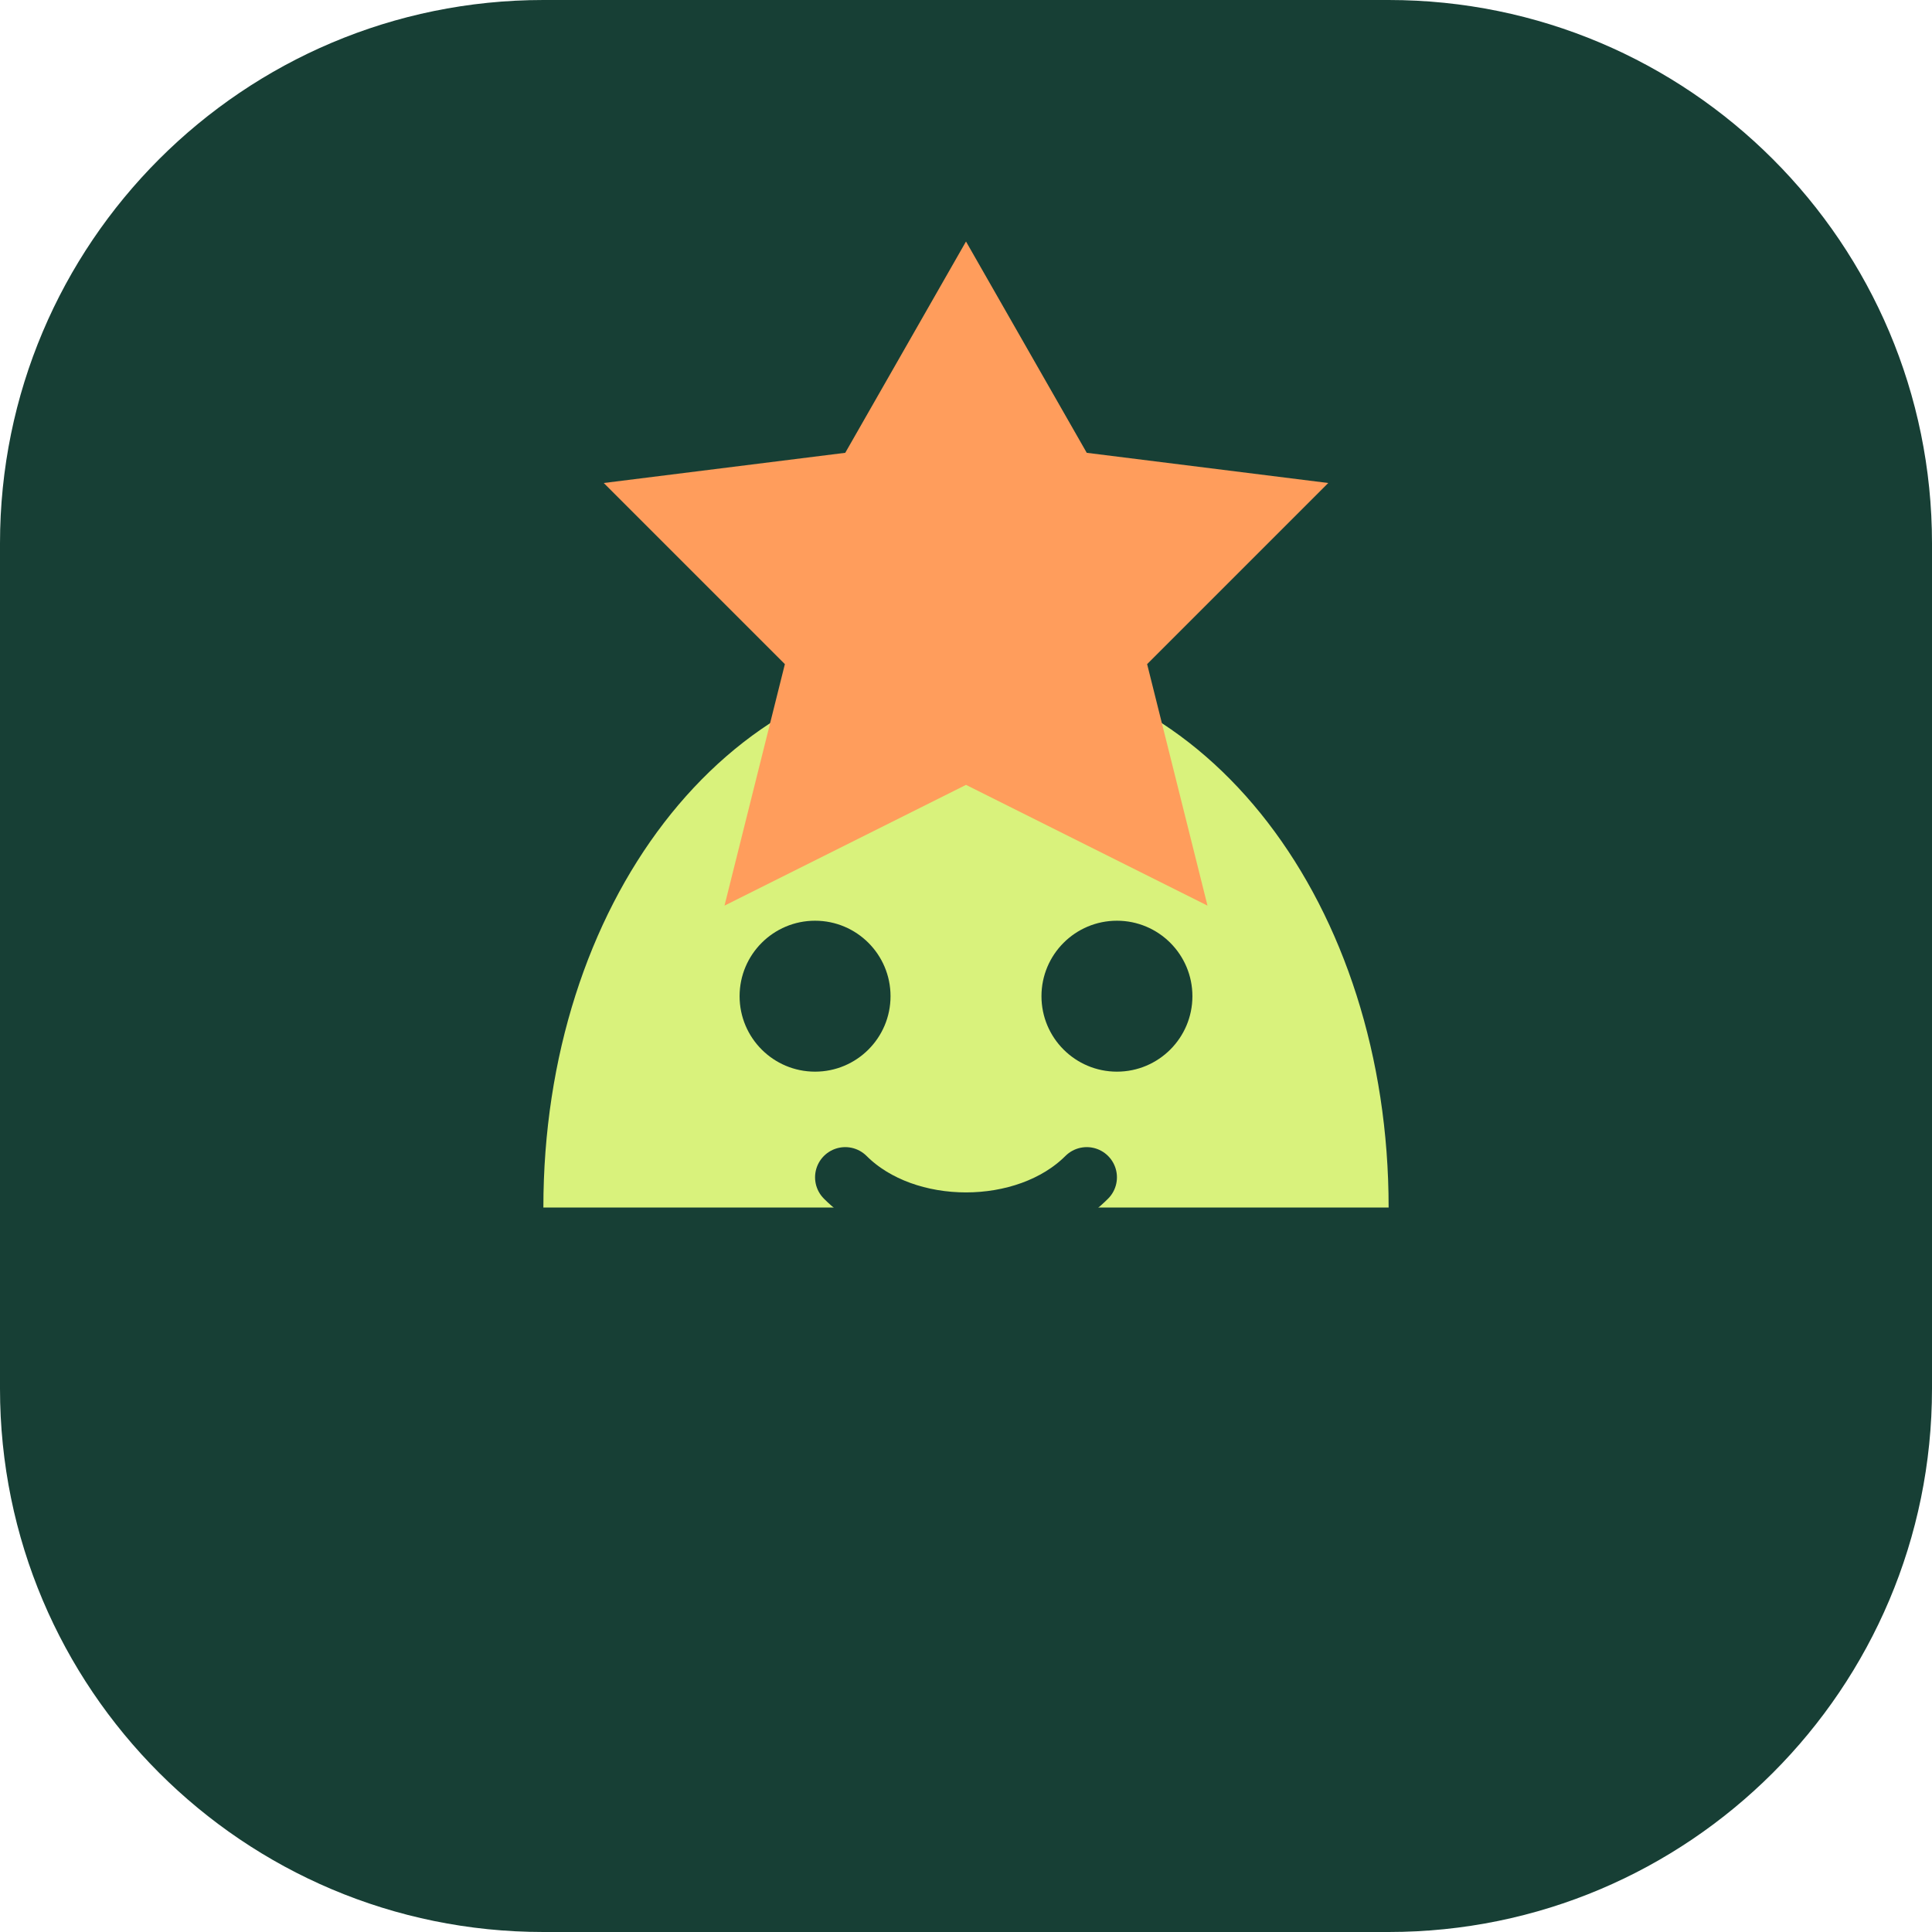
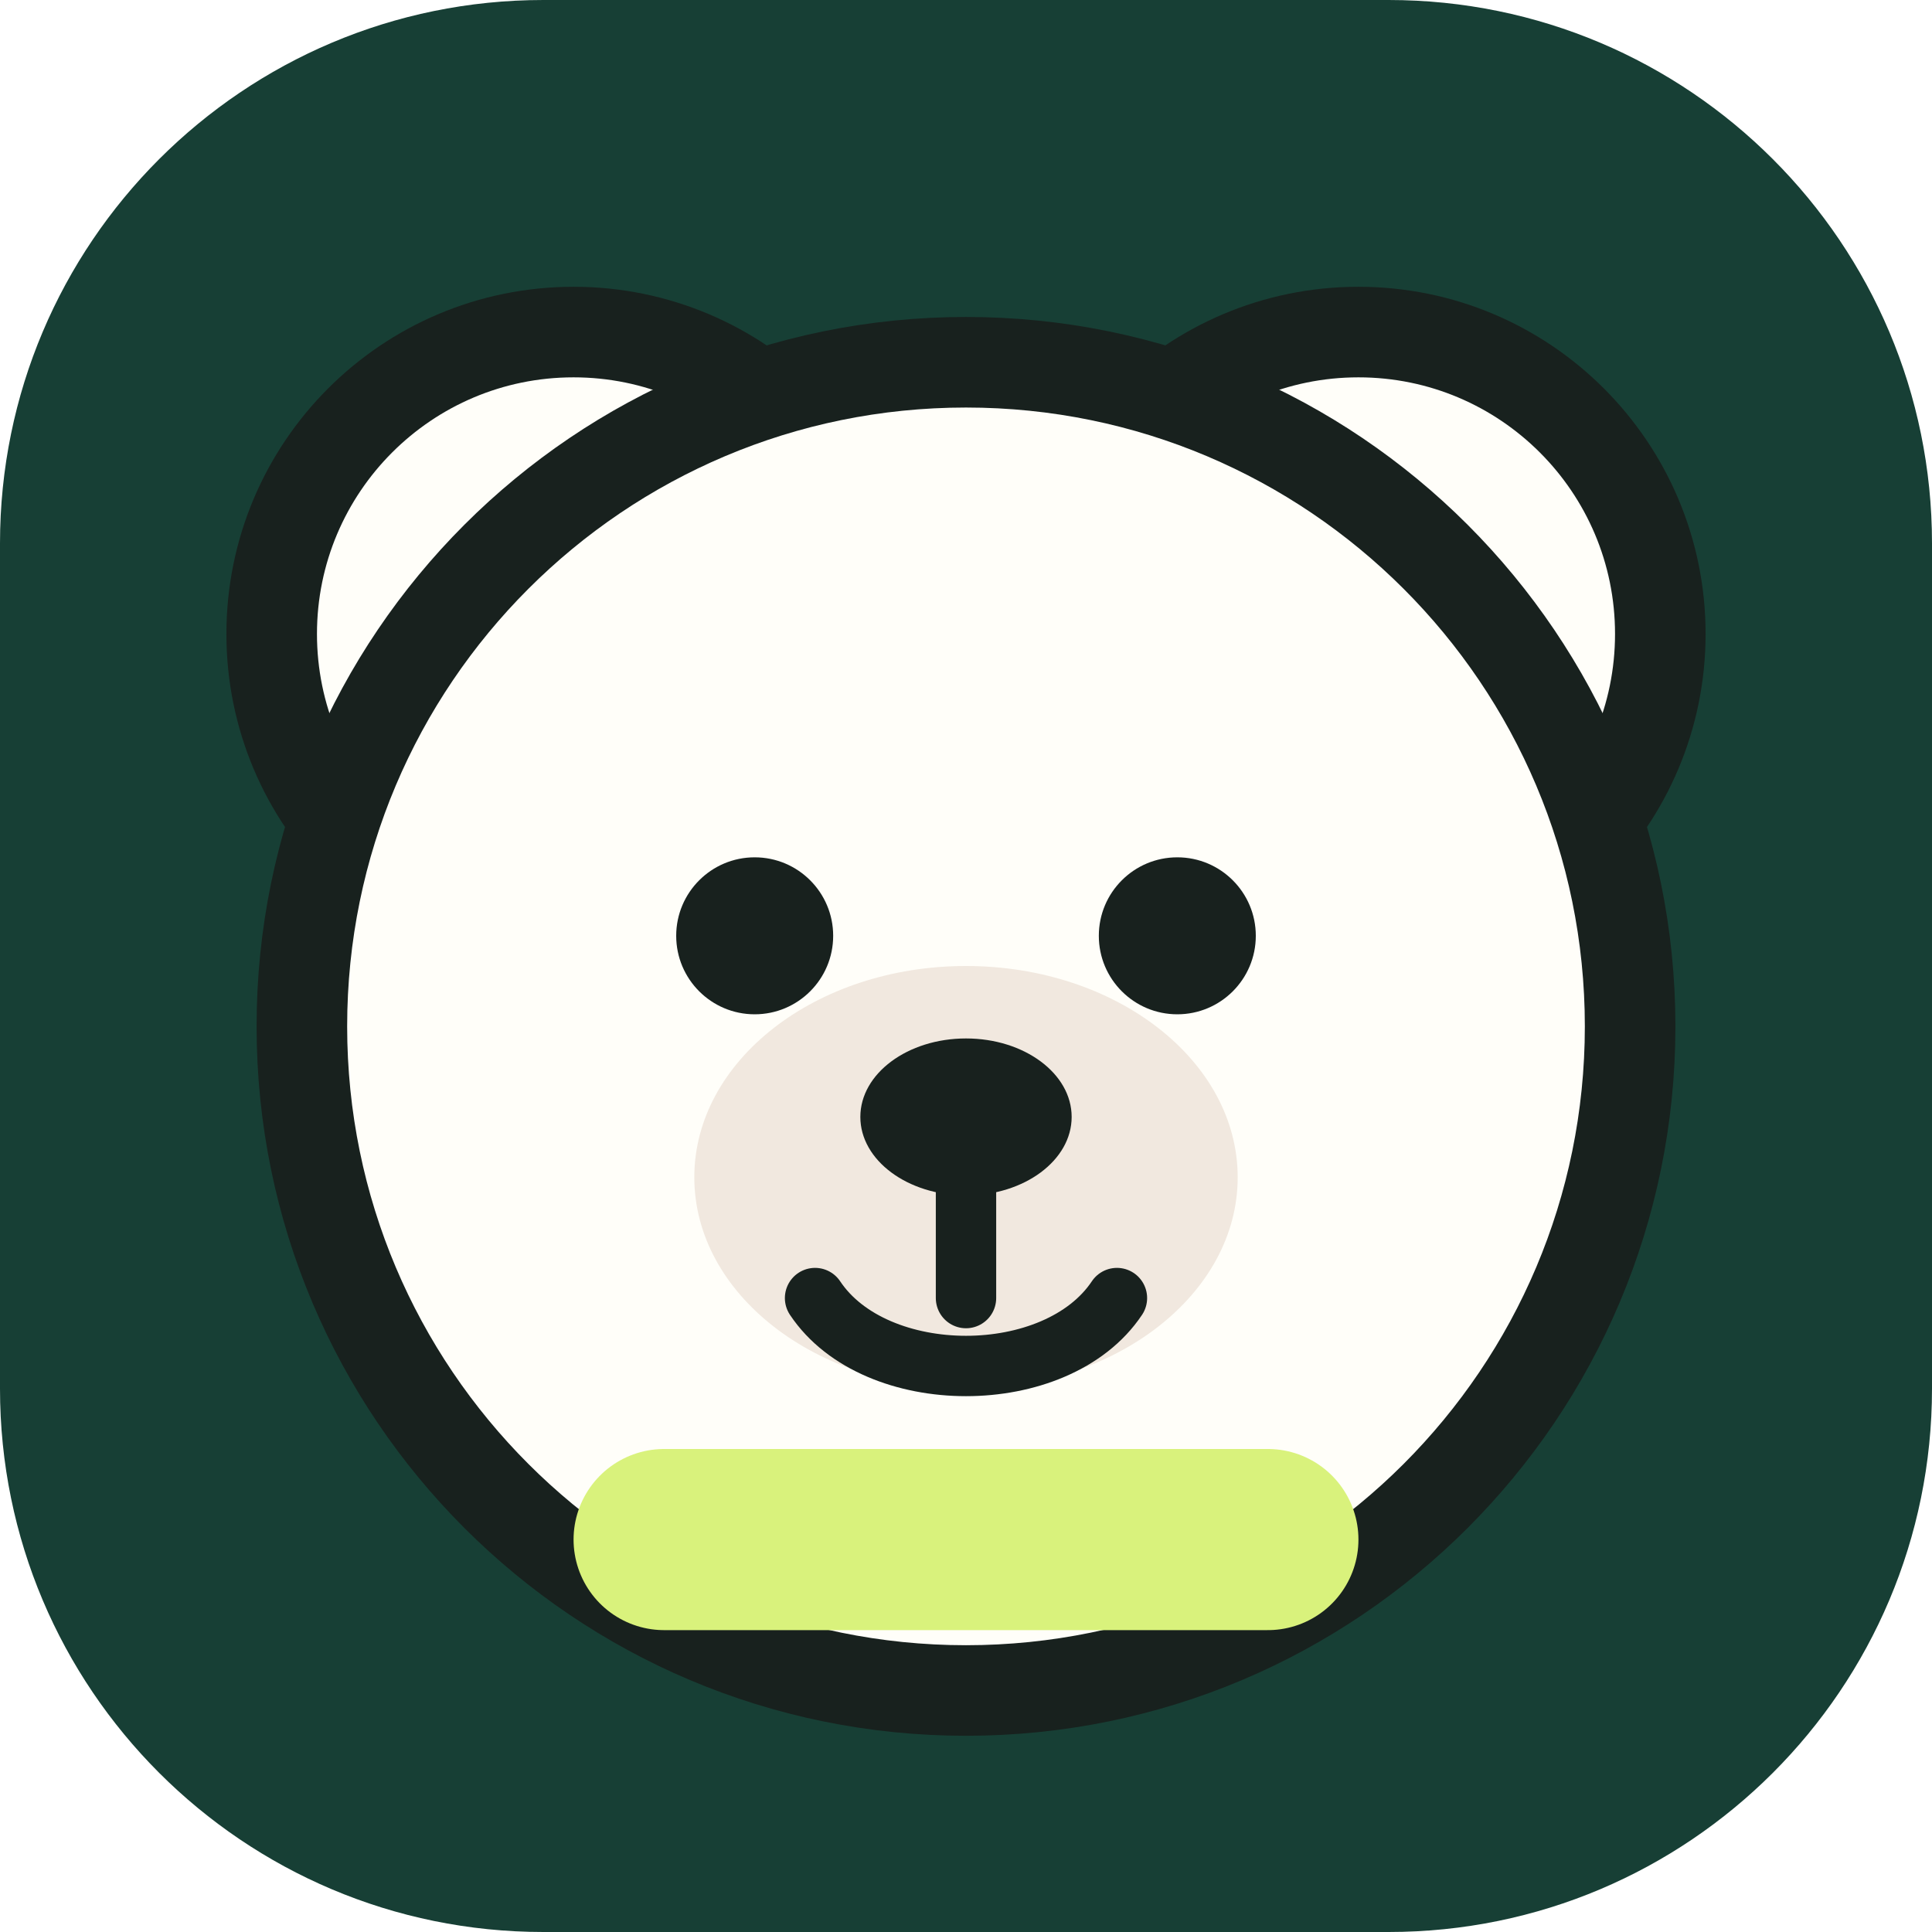
<svg xmlns="http://www.w3.org/2000/svg" viewBox="0 0 64 64">
  <rect width="64" height="64" rx="18" fill="#173f35" />
-   <path d="M18 40c0-10 6-18 14-18s14 8 14 18" fill="#d9f27c" />
-   <circle cx="27" cy="33" r="2.5" fill="#173f35" />
-   <circle cx="37" cy="33" r="2.5" fill="#173f35" />
-   <path d="M28 39c2 2 6 2 8 0" fill="none" stroke="#173f35" stroke-width="2" stroke-linecap="round" />
-   <path d="M32 8l4 7 8 1-6 6 2 8-8-4-8 4 2-8-6-6 8-1z" fill="#ff9d5c" />
+   <circle cx="19" cy="21" r="10" fill="#fffef9" stroke="#18211e" stroke-width="3" />
+   <circle cx="45" cy="21" r="10" fill="#fffef9" stroke="#18211e" stroke-width="3" />
+   <circle cx="32" cy="34" r="22" fill="#fffef9" stroke="#18211e" stroke-width="3" />
+   <circle cx="25" cy="31" r="2.6" fill="#18211e" />
+   <circle cx="39" cy="31" r="2.6" fill="#18211e" />
+   <ellipse cx="32" cy="39" rx="9" ry="7" fill="#f1e8df" />
+   <ellipse cx="32" cy="37" rx="3.5" ry="2.6" fill="#18211e" />
+   <path d="M32 39v4m-5 0c2 3 8 3 10 0" fill="none" stroke="#18211e" stroke-width="2" stroke-linecap="round" />
+   <path d="M22 51h20" stroke="#d9f27c" stroke-width="6" stroke-linecap="round" />
</svg>
